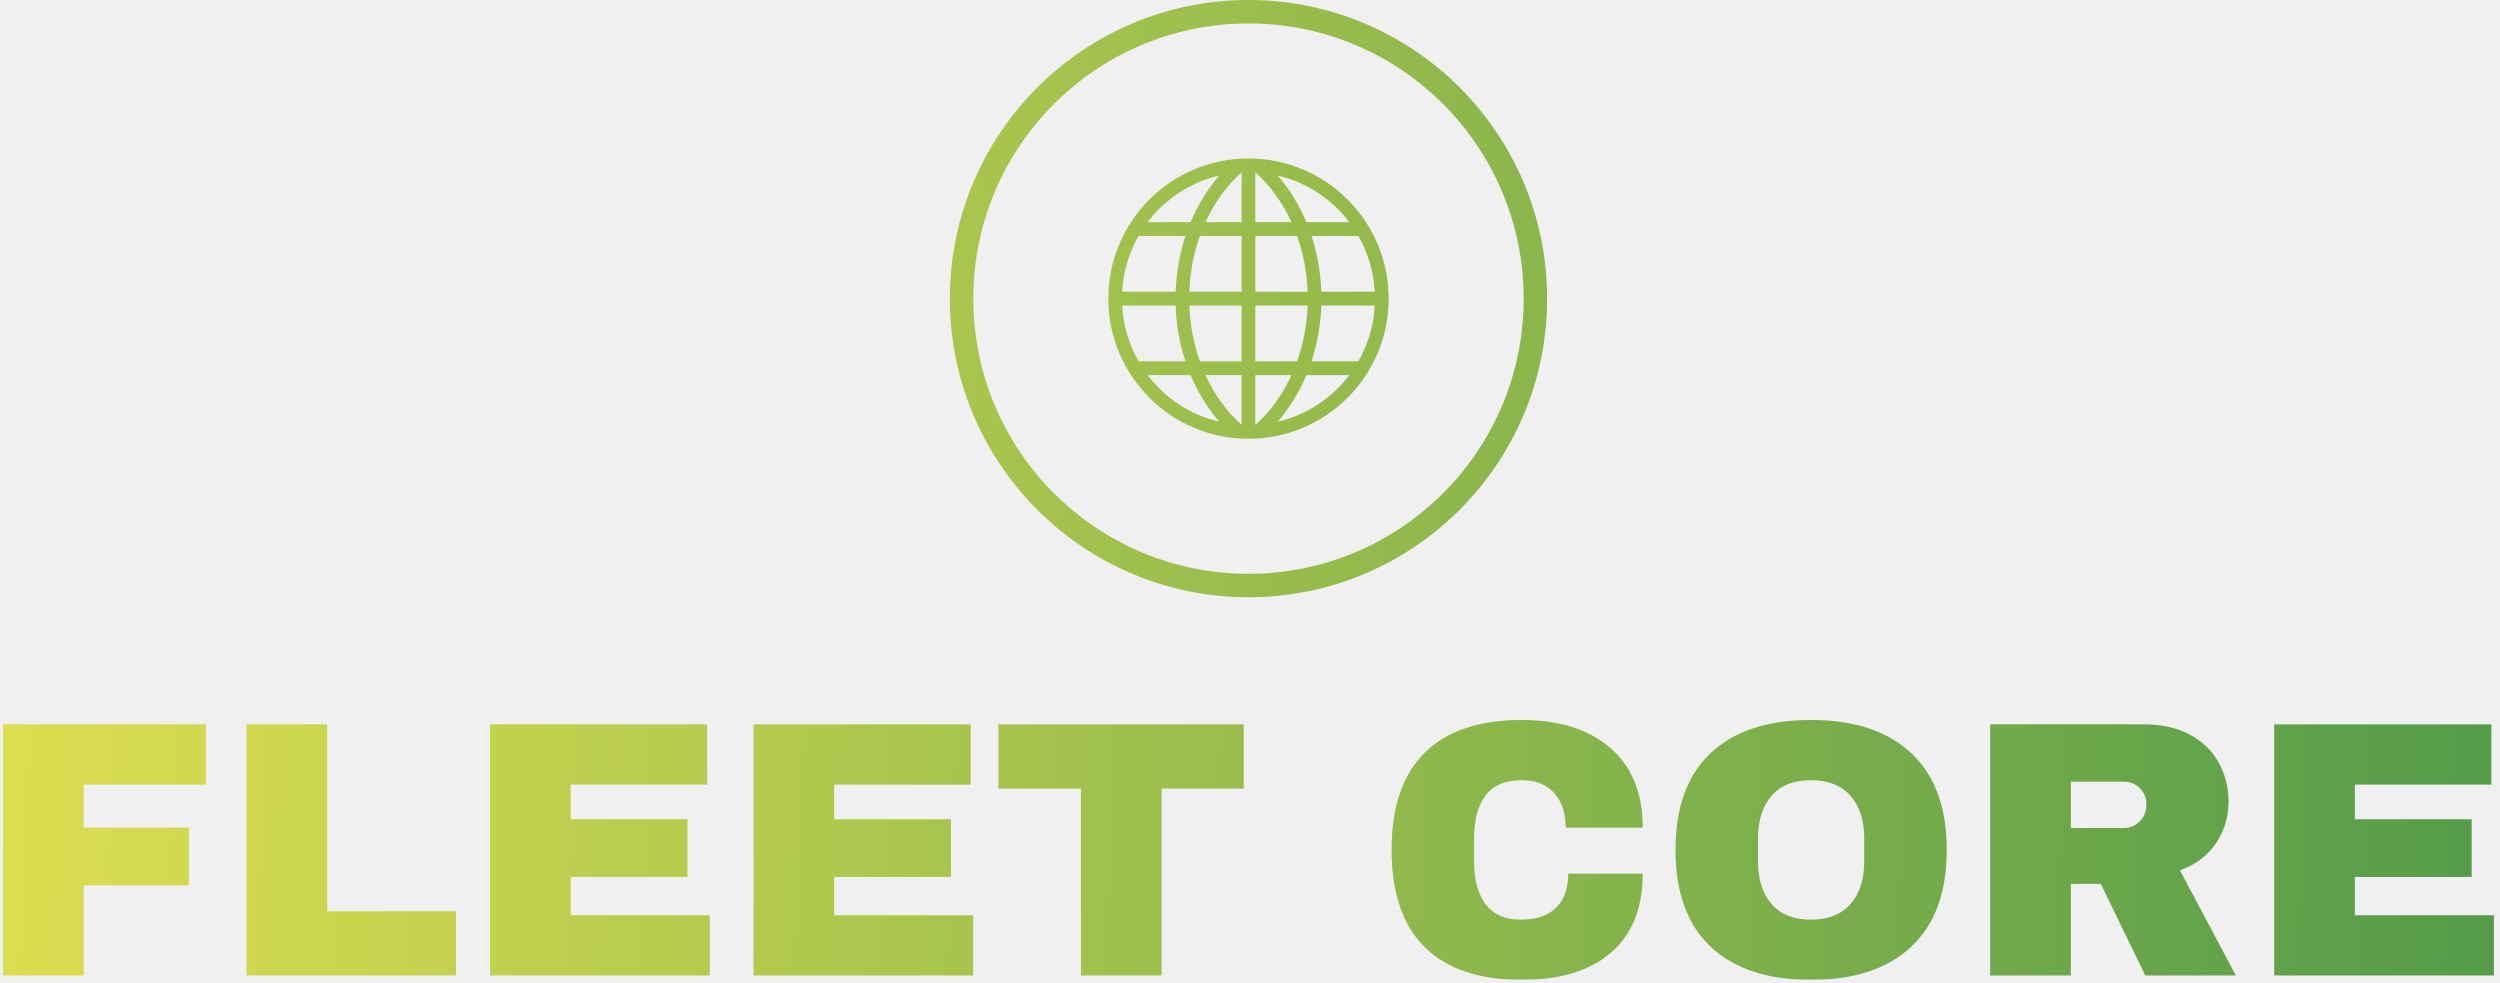
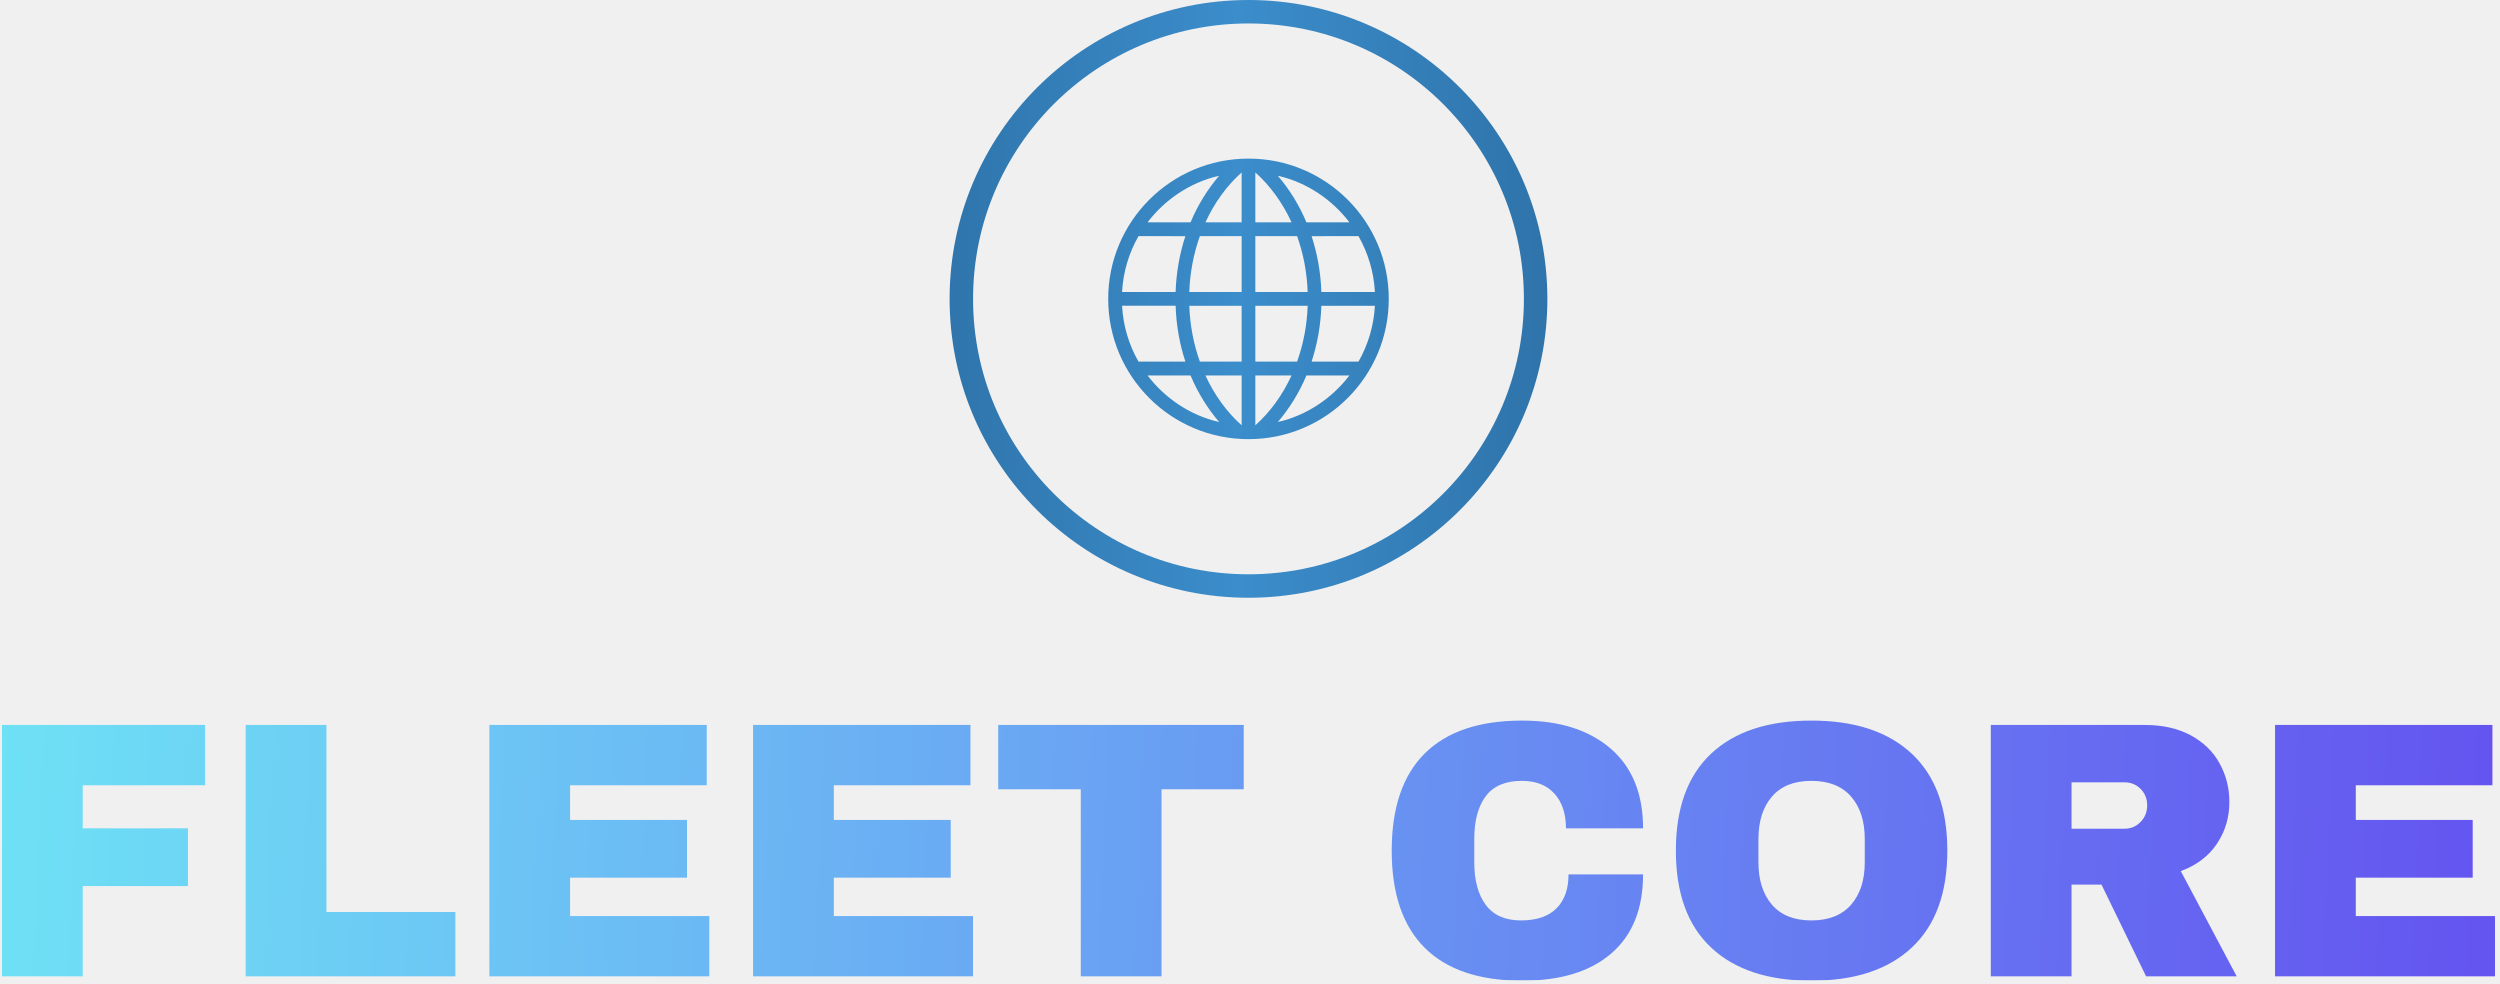
- <svg xmlns="http://www.w3.org/2000/svg" version="1.1" width="1000" height="393" viewBox="0 0 1000 393">
-   <g transform="matrix(1,0,0,1,-0.6060606,-0.5251056)">
-     <svg viewBox="0 0 396 156" data-background-color="#ffffff" preserveAspectRatio="xMidYMid meet" height="393" width="1000">
+ <svg xmlns="http://www.w3.org/2000/svg" version="1.1" width="1500" height="590" viewBox="0 0 1500 590">
+   <g transform="matrix(1,0,0,1,-0.9090909,-0.7883264)">
+     <svg viewBox="0 0 396 156" data-background-color="#ffffff" preserveAspectRatio="xMidYMid meet" height="590" width="1500">
      <g id="tight-bounds" transform="matrix(1,0,0,1,0.24,0.2084389)">
        <svg viewBox="0 0 395.52 155.583" height="155.583" width="395.52">
          <g>
            <svg viewBox="0 0 395.52 155.583" height="155.583" width="395.52">
              <g transform="matrix(1,0,0,1,0,114.3155)">
                <svg viewBox="0 0 395.52 41.268" height="41.268" width="395.52">
                  <g id="textblocktransform">
                    <svg viewBox="0 0 395.52 41.268" height="41.268" width="395.52" id="textblock">
                      <g>
                        <svg viewBox="0 0 395.52 41.268" height="41.268" width="395.52">
                          <g transform="matrix(1,0,0,1,0,0)">
-                             <svg width="395.52" viewBox="3.7 -35 341.18 35.6" height="41.268" data-palette-color="url(#f8b39cdd-2f20-436b-ac47-74ed3c0d9e40)" />
+                             <svg width="395.52" viewBox="3.7 -35 341.18 35.6" height="41.268" data-palette-color="url(#1f3ee67a-f041-4466-b48a-3443db41f91d)" />
                          </g>
                        </svg>
                      </g>
                    </svg>
                  </g>
                </svg>
              </g>
              <g transform="matrix(1,0,0,1,150.3445,0)">
                <svg viewBox="0 0 94.831 94.831" height="94.831" width="94.831">
                  <g>
                    <svg />
                  </g>
                  <g id="icon-0">
                    <svg viewBox="0 0 94.831 94.831" height="94.831" width="94.831">
                      <g />
                      <g transform="matrix(1,0,0,1,25.16116,25.16116)">
                        <svg viewBox="0 0 44.509 44.509" height="44.509" width="44.509">
                          <g>
-                             <svg version="1.0" x="0" y="0" viewBox="0 0 100 100" enable-background="new 0 0 100 100" xml:space="preserve" height="44.509" width="44.509" class="icon-z$-0" data-fill-palette-color="accent" id="z$-0" />
+                             <svg version="1.0" x="0" y="0" viewBox="0 0 100 100" enable-background="new 0 0 100 100" xml:space="preserve" height="44.509" width="44.509" class="icon-cg-0" data-fill-palette-color="accent" id="cg-0" />
                          </g>
                        </svg>
                      </g>
                    </svg>
                  </g>
                </svg>
              </g>
              <g />
            </svg>
          </g>
          <defs />
-           <mask id="17b7ddb7-6094-46f4-8a65-d50814e60ddb">
-             <g id="SvgjsG1011">
+           <mask id="ba7bfa64-97b4-4984-8d3c-eaba1b17f260">
+             <g id="SvgjsG6985">
              <svg viewBox="0 0 395.52 155.583" height="155.583" width="395.52">
                <g>
                  <svg viewBox="0 0 395.52 155.583" height="155.583" width="395.52">
                    <g transform="matrix(1,0,0,1,0,114.3155)">
                      <svg viewBox="0 0 395.52 41.268" height="41.268" width="395.52">
-                         <g id="SvgjsG1010">
-                           <svg viewBox="0 0 395.52 41.268" height="41.268" width="395.52" id="SvgjsSvg1009">
+                         <g id="SvgjsG6984">
+                           <svg viewBox="0 0 395.52 41.268" height="41.268" width="395.52" id="SvgjsSvg6983">
                            <g>
                              <svg viewBox="0 0 395.52 41.268" height="41.268" width="395.52">
                                <g transform="matrix(1,0,0,1,0,0)">
-                                   <svg width="395.52" viewBox="3.7 -35 341.18 35.6" height="41.268" data-palette-color="url(#f8b39cdd-2f20-436b-ac47-74ed3c0d9e40)">
-                                     <path d="M3.7 0L3.7-34.4 31.5-34.4 31.5-26.15 14.75-26.15 14.75-20.25 29.15-20.25 29.15-12.35 14.75-12.35 14.75 0 3.7 0ZM37.05 0L37.05-34.4 48.1-34.4 48.1-8.8 65.75-8.8 65.75 0 37.05 0ZM70.4 0L70.4-34.4 100.15-34.4 100.15-26.15 81.45-26.15 81.45-21.4 97.45-21.4 97.45-13.5 81.45-13.5 81.45-8.25 100.5-8.25 100.5 0 70.4 0ZM106.49 0L106.49-34.4 136.24-34.4 136.24-26.15 117.54-26.15 117.54-21.4 133.54-21.4 133.54-13.5 117.54-13.5 117.54-8.25 136.59-8.25 136.59 0 106.49 0ZM173.64-25.6L162.39-25.6 162.39 0 151.34 0 151.34-25.6 140.04-25.6 140.04-34.4 173.64-34.4 173.64-25.6ZM211.74-35Q219.39-35 223.84-31.18 228.29-27.35 228.29-20.25L228.29-20.25 217.74-20.25Q217.74-23.25 216.16-25 214.59-26.75 211.69-26.75L211.69-26.75Q208.34-26.75 206.76-24.65 205.19-22.55 205.19-18.8L205.19-18.8 205.19-15.6Q205.19-11.9 206.76-9.78 208.34-7.65 211.59-7.65L211.59-7.65Q214.79-7.65 216.44-9.3 218.09-10.95 218.09-13.95L218.09-13.95 228.29-13.95Q228.29-6.9 223.96-3.15 219.64 0.6 211.74 0.6L211.74 0.6Q202.94 0.6 198.41-3.9 193.89-8.4 193.89-17.2L193.89-17.2Q193.89-26 198.41-30.5 202.94-35 211.74-35L211.74-35ZM251.33-35Q260.23-35 265.08-30.45 269.93-25.9 269.93-17.2L269.93-17.2Q269.93-8.5 265.08-3.95 260.23 0.6 251.33 0.6L251.33 0.6Q242.43 0.6 237.61-3.93 232.78-8.45 232.78-17.2L232.78-17.2Q232.78-25.95 237.61-30.48 242.43-35 251.33-35L251.33-35ZM251.33-26.75Q247.78-26.75 245.93-24.6 244.08-22.45 244.08-18.8L244.08-18.8 244.08-15.6Q244.08-11.95 245.93-9.8 247.78-7.65 251.33-7.65L251.33-7.65Q254.88-7.65 256.76-9.8 258.63-11.95 258.63-15.6L258.63-15.6 258.63-18.8Q258.63-22.45 256.76-24.6 254.88-26.75 251.33-26.75L251.33-26.75ZM308.53-23.85Q308.53-20.7 306.83-18.15 305.13-15.6 301.88-14.4L301.88-14.4 309.53 0 297.13 0 291.03-12.55 286.93-12.55 286.93 0 275.88 0 275.88-34.4 296.93-34.4Q300.63-34.4 303.25-32.98 305.88-31.55 307.2-29.13 308.53-26.7 308.53-23.85L308.53-23.85ZM297.28-23.4Q297.28-24.75 296.38-25.65 295.48-26.55 294.18-26.55L294.18-26.55 286.93-26.55 286.93-20.2 294.18-20.2Q295.48-20.2 296.38-21.13 297.28-22.05 297.28-23.4L297.28-23.4ZM314.78 0L314.78-34.4 344.53-34.4 344.53-26.15 325.83-26.15 325.83-21.4 341.83-21.4 341.83-13.5 325.83-13.5 325.83-8.25 344.88-8.25 344.88 0 314.78 0Z" opacity="1" transform="matrix(1,0,0,1,0,0)" fill="white" class="wordmark-text-0" id="SvgjsPath1008" />
+                                   <svg width="395.52" viewBox="3.7 -35 341.18 35.6" height="41.268" data-palette-color="url(#1f3ee67a-f041-4466-b48a-3443db41f91d)">
+                                     <path d="M3.7 0L3.7-34.4 31.5-34.4 31.5-26.15 14.75-26.15 14.75-20.25 29.15-20.25 29.15-12.35 14.75-12.35 14.75 0 3.7 0ZM37.05 0L37.05-34.4 48.1-34.4 48.1-8.8 65.75-8.8 65.75 0 37.05 0ZM70.4 0L70.4-34.4 100.15-34.4 100.15-26.15 81.45-26.15 81.45-21.4 97.45-21.4 97.45-13.5 81.45-13.5 81.45-8.25 100.5-8.25 100.5 0 70.4 0ZM106.49 0L106.49-34.4 136.24-34.4 136.24-26.15 117.54-26.15 117.54-21.4 133.54-21.4 133.54-13.5 117.54-13.5 117.54-8.25 136.59-8.25 136.59 0 106.49 0ZM173.64-25.6L162.39-25.6 162.39 0 151.34 0 151.34-25.6 140.04-25.6 140.04-34.4 173.64-34.4 173.64-25.6ZM211.74-35Q219.39-35 223.84-31.18 228.29-27.35 228.29-20.25L228.29-20.25 217.74-20.25Q217.74-23.25 216.16-25 214.59-26.75 211.69-26.75L211.69-26.75Q208.34-26.75 206.76-24.65 205.19-22.55 205.19-18.8L205.19-18.8 205.19-15.6Q205.19-11.9 206.76-9.78 208.34-7.65 211.59-7.65L211.59-7.65Q214.79-7.65 216.44-9.3 218.09-10.95 218.09-13.95L218.09-13.95 228.29-13.95Q228.29-6.9 223.96-3.15 219.64 0.6 211.74 0.6L211.74 0.6Q202.94 0.6 198.41-3.9 193.89-8.4 193.89-17.2L193.89-17.2Q193.89-26 198.41-30.5 202.94-35 211.74-35L211.74-35ZM251.33-35Q260.23-35 265.08-30.45 269.93-25.9 269.93-17.2L269.93-17.2Q269.93-8.5 265.08-3.95 260.23 0.6 251.33 0.6L251.33 0.6Q242.43 0.6 237.61-3.93 232.78-8.45 232.78-17.2L232.78-17.2Q232.78-25.95 237.61-30.48 242.43-35 251.33-35L251.33-35ZM251.33-26.75Q247.78-26.75 245.93-24.6 244.08-22.45 244.08-18.8L244.08-18.8 244.08-15.6Q244.08-11.95 245.93-9.8 247.78-7.65 251.33-7.65L251.33-7.65Q254.88-7.65 256.76-9.8 258.63-11.95 258.63-15.6L258.63-15.6 258.63-18.8Q258.63-22.45 256.76-24.6 254.88-26.75 251.33-26.75L251.33-26.75ZM308.53-23.85Q308.53-20.7 306.83-18.15 305.13-15.6 301.88-14.4L301.88-14.4 309.53 0 297.13 0 291.03-12.55 286.93-12.55 286.93 0 275.88 0 275.88-34.4 296.93-34.4Q300.63-34.4 303.25-32.98 305.88-31.55 307.2-29.13 308.53-26.7 308.53-23.85L308.53-23.85ZM297.28-23.4Q297.28-24.75 296.38-25.65 295.48-26.55 294.18-26.55L294.18-26.55 286.93-26.55 286.93-20.2 294.18-20.2Q295.48-20.2 296.38-21.13 297.28-22.05 297.28-23.4L297.28-23.4ZM314.78 0L314.78-34.4 344.53-34.4 344.53-26.15 325.83-26.15 325.83-21.4 341.83-21.4 341.83-13.5 325.83-13.5 325.83-8.25 344.88-8.25 344.88 0 314.78 0Z" opacity="1" transform="matrix(1,0,0,1,0,0)" fill="white" class="wordmark-text-0" id="SvgjsPath6982" />
                                  </svg>
                                </g>
                              </svg>
                            </g>
                          </svg>
                        </g>
                      </svg>
                    </g>
                    <g transform="matrix(1,0,0,1,150.3445,0)">
                      <svg viewBox="0 0 94.831 94.831" height="94.831" width="94.831">
                        <g>
                          <svg />
                        </g>
-                         <g id="SvgjsG1007">
+                         <g id="SvgjsG6981">
                          <svg viewBox="0 0 94.831 94.831" height="94.831" width="94.831">
-                             <g />
+                             <g>
+                               <path d="M0 47.415c0-26.187 21.229-47.415 47.415-47.415 26.187 0 47.415 21.229 47.416 47.415 0 26.187-21.229 47.415-47.416 47.416-26.187 0-47.415-21.229-47.415-47.416zM47.415 91.109c24.131 0 43.694-19.562 43.694-43.694 0-24.131-19.562-43.694-43.694-43.693-24.131 0-43.694 19.562-43.693 43.693 0 24.131 19.562 43.694 43.693 43.694z" fill="black" stroke="transparent" />
+                             </g>
                            <g transform="matrix(1,0,0,1,25.16116,25.16116)">
                              <svg viewBox="0 0 44.509 44.509" height="44.509" width="44.509">
                                <g>
-                                   <svg version="1.0" x="0" y="0" viewBox="0 0 100 100" enable-background="new 0 0 100 100" xml:space="preserve" height="44.509" width="44.509" class="icon-z$-0" data-fill-palette-color="accent" id="SvgjsSvg1006" />
+                                   <svg version="1.0" x="0" y="0" viewBox="0 0 100 100" enable-background="new 0 0 100 100" xml:space="preserve" height="44.509" width="44.509" class="icon-cg-0" data-fill-palette-color="accent" id="SvgjsSvg6980">
+                                     <path d="M100 50C100 77.614 77.614 100 50 100 22.386 100 0 77.614 0 50 0 22.386 22.386 0 50 0 77.614 0 100 22.386 100 50zM24.024 47.545c0.231-7.002 1.444-13.7 3.478-19.893l-16.703-0.019C7.412 33.56 5.328 40.327 4.941 47.545H24.024zM47.559 27.635H32.673c-2.218 6.213-3.523 12.898-3.77 19.91h18.655V27.635zM47.559 4.937c-5.256 4.698-9.693 10.769-12.899 17.772h12.899V4.937zM14.032 22.708H29.35c2.577-6.159 6.12-11.869 10.201-16.596C29.015 8.488 20.001 14.842 14.032 22.708zM95.059 47.545c-0.387-7.219-2.472-13.985-5.858-19.912l-16.705 0.019c2.035 6.193 3.248 12.891 3.479 19.893H95.059zM52.441 47.545h18.656c-0.247-7.012-1.553-13.697-3.771-19.91H52.441V47.545zM52.441 22.708h12.9c-3.207-7.003-7.644-13.074-12.9-17.772V22.708zM60.448 6.113C64.53 10.84 68.074 16.55 70.65 22.708h15.318C80 14.842 70.987 8.488 60.448 6.113zM4.941 52.455c0.387 7.217 2.471 13.985 5.858 19.91l16.703-0.018c-2.034-6.192-3.247-12.891-3.478-19.893H4.941zM47.559 52.455H28.903c0.247 7.013 1.552 13.697 3.77 19.91h14.886V52.455zM47.559 77.292H34.659c3.207 7.004 7.643 13.074 12.899 17.771V77.292zM39.551 93.887c-4.081-4.729-7.625-10.437-10.201-16.596H14.032C20.001 85.157 29.015 91.511 39.551 93.887zM75.974 52.455c-0.23 7.002-1.443 13.7-3.479 19.893l16.705 0.018c3.387-5.925 5.472-12.693 5.858-19.91H75.974zM52.441 72.365h14.886c2.218-6.213 3.523-12.897 3.771-19.91H52.441V72.365zM52.441 95.063c5.257-4.697 9.693-10.768 12.9-17.771h-12.9V95.063zM85.968 77.292H70.65c-2.576 6.159-6.12 11.867-10.202 16.596C70.987 91.511 80 85.157 85.968 77.292z" fill="black" />
+                                   </svg>
                                </g>
                              </svg>
                            </g>
                          </svg>
                        </g>
                      </svg>
                    </g>
                    <g />
                  </svg>
                </g>
                <defs>
                  <mask />
                </defs>
              </svg>
+               <rect width="395.52" height="155.583" fill="black" stroke="none" visibility="hidden" />
            </g>
          </mask>
-           <linearGradient x1="0" x2="1" y1="0.578" y2="0.595" id="f8b39cdd-2f20-436b-ac47-74ed3c0d9e40">
-             <stop stop-color="#dede50" offset="0" />
-             <stop stop-color="#559c49" offset="1" />
+           <linearGradient x1="0" x2="1" y1="0.578" y2="0.595" id="1f3ee67a-f041-4466-b48a-3443db41f91d">
+             <stop stop-color="#6ee2f5" offset="0" />
+             <stop stop-color="#6454f0" offset="1" />
          </linearGradient>
-           <rect width="395.52" height="155.583" fill="url(#f8b39cdd-2f20-436b-ac47-74ed3c0d9e40)" mask="url(#17b7ddb7-6094-46f4-8a65-d50814e60ddb)" data-fill-palette-color="primary" />
-           <mask id="ace76ccb-c250-47e9-ae4b-882dcd33d27a">
-             <g id="SvgjsG1022">
+           <rect width="395.52" height="155.583" fill="url(#1f3ee67a-f041-4466-b48a-3443db41f91d)" mask="url(#ba7bfa64-97b4-4984-8d3c-eaba1b17f260)" data-fill-palette-color="primary" />
+           <mask id="08b09dad-90e0-4ab3-935d-e772d295552f">
+             <g id="SvgjsG6996">
              <svg viewBox="0 0 395.52 155.583" height="155.583" width="395.52">
                <g>
                  <svg viewBox="0 0 395.52 155.583" height="155.583" width="395.52">
                    <g transform="matrix(1,0,0,1,0,114.3155)">
                      <svg viewBox="0 0 395.52 41.268" height="41.268" width="395.52">
-                         <g id="SvgjsG1021">
-                           <svg viewBox="0 0 395.52 41.268" height="41.268" width="395.52" id="SvgjsSvg1020">
+                         <g id="SvgjsG6995">
+                           <svg viewBox="0 0 395.52 41.268" height="41.268" width="395.52" id="SvgjsSvg6994">
                            <g>
                              <svg viewBox="0 0 395.52 41.268" height="41.268" width="395.52">
                                <g transform="matrix(1,0,0,1,0,0)">
-                                   <svg width="395.52" viewBox="3.7 -35 341.18 35.6" height="41.268" data-palette-color="url(#f8b39cdd-2f20-436b-ac47-74ed3c0d9e40)" />
+                                   <svg width="395.52" viewBox="3.7 -35 341.18 35.6" height="41.268" data-palette-color="url(#1f3ee67a-f041-4466-b48a-3443db41f91d)" />
                                </g>
                              </svg>
                            </g>
                          </svg>
                        </g>
                      </svg>
                    </g>
                    <g transform="matrix(1,0,0,1,150.3445,0)">
                      <svg viewBox="0 0 94.831 94.831" height="94.831" width="94.831">
                        <g>
                          <svg />
                        </g>
-                         <g id="SvgjsG1019">
+                         <g id="SvgjsG6993">
                          <svg viewBox="0 0 94.831 94.831" height="94.831" width="94.831">
                            <g>
                              <path d="M0 47.415c0-26.187 21.229-47.415 47.415-47.415 26.187 0 47.415 21.229 47.416 47.415 0 26.187-21.229 47.415-47.416 47.416-26.187 0-47.415-21.229-47.415-47.416zM47.415 91.109c24.131 0 43.694-19.562 43.694-43.694 0-24.131-19.562-43.694-43.694-43.693-24.131 0-43.694 19.562-43.693 43.693 0 24.131 19.562 43.694 43.693 43.694z" fill="white" stroke="transparent" />
                            </g>
                            <g transform="matrix(1,0,0,1,25.16116,25.16116)">
                              <svg viewBox="0 0 44.509 44.509" height="44.509" width="44.509">
                                <g>
-                                   <svg version="1.0" x="0" y="0" viewBox="0 0 100 100" enable-background="new 0 0 100 100" xml:space="preserve" height="44.509" width="44.509" class="icon-z$-0" data-fill-palette-color="accent" id="SvgjsSvg1018">
+                                   <svg version="1.0" x="0" y="0" viewBox="0 0 100 100" enable-background="new 0 0 100 100" xml:space="preserve" height="44.509" width="44.509" class="icon-cg-0" data-fill-palette-color="accent" id="SvgjsSvg6992">
                                    <path d="M100 50C100 77.614 77.614 100 50 100 22.386 100 0 77.614 0 50 0 22.386 22.386 0 50 0 77.614 0 100 22.386 100 50zM24.024 47.545c0.231-7.002 1.444-13.7 3.478-19.893l-16.703-0.019C7.412 33.56 5.328 40.327 4.941 47.545H24.024zM47.559 27.635H32.673c-2.218 6.213-3.523 12.898-3.77 19.91h18.655V27.635zM47.559 4.937c-5.256 4.698-9.693 10.769-12.899 17.772h12.899V4.937zM14.032 22.708H29.35c2.577-6.159 6.12-11.869 10.201-16.596C29.015 8.488 20.001 14.842 14.032 22.708zM95.059 47.545c-0.387-7.219-2.472-13.985-5.858-19.912l-16.705 0.019c2.035 6.193 3.248 12.891 3.479 19.893H95.059zM52.441 47.545h18.656c-0.247-7.012-1.553-13.697-3.771-19.91H52.441V47.545zM52.441 22.708h12.9c-3.207-7.003-7.644-13.074-12.9-17.772V22.708zM60.448 6.113C64.53 10.84 68.074 16.55 70.65 22.708h15.318C80 14.842 70.987 8.488 60.448 6.113zM4.941 52.455c0.387 7.217 2.471 13.985 5.858 19.91l16.703-0.018c-2.034-6.192-3.247-12.891-3.478-19.893H4.941zM47.559 52.455H28.903c0.247 7.013 1.552 13.697 3.77 19.91h14.886V52.455zM47.559 77.292H34.659c3.207 7.004 7.643 13.074 12.899 17.771V77.292zM39.551 93.887c-4.081-4.729-7.625-10.437-10.201-16.596H14.032C20.001 85.157 29.015 91.511 39.551 93.887zM75.974 52.455c-0.23 7.002-1.443 13.7-3.479 19.893l16.705 0.018c3.387-5.925 5.472-12.693 5.858-19.91H75.974zM52.441 72.365h14.886c2.218-6.213 3.523-12.897 3.771-19.91H52.441V72.365zM52.441 95.063c5.257-4.697 9.693-10.768 12.9-17.771h-12.9V95.063zM85.968 77.292H70.65c-2.576 6.159-6.12 11.867-10.202 16.596C70.987 91.511 80 85.157 85.968 77.292z" fill="white" />
                                  </svg>
                                </g>
                              </svg>
                            </g>
                          </svg>
                        </g>
                      </svg>
                    </g>
                    <g />
                  </svg>
                </g>
                <defs>
                  <mask />
                </defs>
                <mask>
-                   <g id="SvgjsG1017">
+                   <g id="SvgjsG6991">
                    <svg viewBox="0 0 395.52 155.583" height="155.583" width="395.52">
                      <g>
                        <svg viewBox="0 0 395.52 155.583" height="155.583" width="395.52">
                          <g transform="matrix(1,0,0,1,0,114.3155)">
                            <svg viewBox="0 0 395.52 41.268" height="41.268" width="395.52">
-                               <g id="SvgjsG1016">
-                                 <svg viewBox="0 0 395.52 41.268" height="41.268" width="395.52" id="SvgjsSvg1015">
+                               <g id="SvgjsG6990">
+                                 <svg viewBox="0 0 395.52 41.268" height="41.268" width="395.52" id="SvgjsSvg6989">
                                  <g>
                                    <svg viewBox="0 0 395.52 41.268" height="41.268" width="395.52">
                                      <g transform="matrix(1,0,0,1,0,0)">
-                                         <svg width="395.52" viewBox="3.7 -35 341.18 35.6" height="41.268" data-palette-color="url(#f8b39cdd-2f20-436b-ac47-74ed3c0d9e40)" />
+                                         <svg width="395.52" viewBox="3.7 -35 341.18 35.6" height="41.268" data-palette-color="url(#1f3ee67a-f041-4466-b48a-3443db41f91d)">
+                                           <path d="M3.7 0L3.7-34.4 31.5-34.4 31.5-26.15 14.75-26.15 14.75-20.25 29.15-20.25 29.15-12.35 14.75-12.35 14.75 0 3.7 0ZM37.05 0L37.05-34.4 48.1-34.4 48.1-8.8 65.75-8.8 65.75 0 37.05 0ZM70.4 0L70.4-34.4 100.15-34.4 100.15-26.15 81.45-26.15 81.45-21.4 97.45-21.4 97.45-13.5 81.45-13.5 81.45-8.25 100.5-8.25 100.5 0 70.4 0ZM106.49 0L106.49-34.4 136.24-34.4 136.24-26.15 117.54-26.15 117.54-21.4 133.54-21.4 133.54-13.5 117.54-13.5 117.54-8.25 136.59-8.25 136.59 0 106.49 0ZM173.64-25.6L162.39-25.6 162.39 0 151.34 0 151.34-25.6 140.04-25.6 140.04-34.4 173.64-34.4 173.64-25.6ZM211.74-35Q219.39-35 223.84-31.18 228.29-27.35 228.29-20.25L228.29-20.25 217.74-20.25Q217.74-23.25 216.16-25 214.59-26.75 211.69-26.75L211.69-26.75Q208.34-26.75 206.76-24.65 205.19-22.55 205.19-18.8L205.19-18.8 205.19-15.6Q205.19-11.9 206.76-9.78 208.34-7.65 211.59-7.65L211.59-7.65Q214.79-7.65 216.44-9.3 218.09-10.95 218.09-13.95L218.09-13.95 228.29-13.95Q228.29-6.9 223.96-3.15 219.64 0.6 211.74 0.6L211.74 0.6Q202.94 0.6 198.41-3.9 193.89-8.4 193.89-17.2L193.89-17.2Q193.89-26 198.41-30.5 202.94-35 211.74-35L211.74-35ZM251.33-35Q260.23-35 265.08-30.45 269.93-25.9 269.93-17.2L269.93-17.2Q269.93-8.5 265.08-3.95 260.23 0.6 251.33 0.6L251.33 0.6Q242.43 0.6 237.61-3.93 232.78-8.45 232.78-17.2L232.78-17.2Q232.78-25.95 237.61-30.48 242.43-35 251.33-35L251.33-35ZM251.33-26.75Q247.78-26.75 245.93-24.6 244.08-22.45 244.08-18.8L244.08-18.8 244.08-15.6Q244.08-11.95 245.93-9.8 247.78-7.65 251.33-7.65L251.33-7.65Q254.88-7.65 256.76-9.8 258.63-11.95 258.63-15.6L258.63-15.6 258.63-18.8Q258.63-22.45 256.76-24.6 254.88-26.75 251.33-26.75L251.33-26.75ZM308.53-23.85Q308.53-20.7 306.83-18.15 305.13-15.6 301.88-14.4L301.88-14.4 309.53 0 297.13 0 291.03-12.55 286.93-12.55 286.93 0 275.88 0 275.88-34.4 296.93-34.4Q300.63-34.4 303.25-32.98 305.88-31.55 307.2-29.13 308.53-26.7 308.53-23.85L308.53-23.85ZM297.28-23.4Q297.28-24.75 296.38-25.65 295.48-26.55 294.18-26.55L294.18-26.55 286.93-26.55 286.93-20.2 294.18-20.2Q295.48-20.2 296.38-21.13 297.28-22.05 297.28-23.4L297.28-23.4ZM314.78 0L314.78-34.4 344.53-34.4 344.53-26.15 325.83-26.15 325.83-21.4 341.83-21.4 341.83-13.5 325.83-13.5 325.83-8.25 344.88-8.25 344.88 0 314.78 0Z" opacity="1" transform="matrix(1,0,0,1,0,0)" fill="black" class="wordmark-text-0" id="SvgjsPath6988" />
+                                         </svg>
                                      </g>
                                    </svg>
                                  </g>
                                </svg>
                              </g>
                            </svg>
                          </g>
                          <g transform="matrix(1,0,0,1,150.3445,0)">
                            <svg viewBox="0 0 94.831 94.831" height="94.831" width="94.831">
                              <g>
                                <svg />
                              </g>
-                               <g id="SvgjsG1013">
+                               <g id="SvgjsG6987">
                                <svg viewBox="0 0 94.831 94.831" height="94.831" width="94.831">
-                                   <g />
+                                   <g>
+                                     <path d="M0 47.415c0-26.187 21.229-47.415 47.415-47.415 26.187 0 47.415 21.229 47.416 47.415 0 26.187-21.229 47.415-47.416 47.416-26.187 0-47.415-21.229-47.415-47.416zM47.415 91.109c24.131 0 43.694-19.562 43.694-43.694 0-24.131-19.562-43.694-43.694-43.693-24.131 0-43.694 19.562-43.693 43.693 0 24.131 19.562 43.694 43.693 43.694z" fill="black" stroke="transparent" />
+                                   </g>
                                  <g transform="matrix(1,0,0,1,25.16116,25.16116)">
                                    <svg viewBox="0 0 44.509 44.509" height="44.509" width="44.509">
                                      <g>
-                                         <svg version="1.0" x="0" y="0" viewBox="0 0 100 100" enable-background="new 0 0 100 100" xml:space="preserve" height="44.509" width="44.509" class="icon-z$-0" data-fill-palette-color="accent" id="SvgjsSvg1012" />
+                                         <svg version="1.0" x="0" y="0" viewBox="0 0 100 100" enable-background="new 0 0 100 100" xml:space="preserve" height="44.509" width="44.509" class="icon-cg-0" data-fill-palette-color="accent" id="SvgjsSvg6986">
+                                           <path d="M100 50C100 77.614 77.614 100 50 100 22.386 100 0 77.614 0 50 0 22.386 22.386 0 50 0 77.614 0 100 22.386 100 50zM24.024 47.545c0.231-7.002 1.444-13.7 3.478-19.893l-16.703-0.019C7.412 33.56 5.328 40.327 4.941 47.545H24.024zM47.559 27.635H32.673c-2.218 6.213-3.523 12.898-3.77 19.91h18.655V27.635zM47.559 4.937c-5.256 4.698-9.693 10.769-12.899 17.772h12.899V4.937zM14.032 22.708H29.35c2.577-6.159 6.12-11.869 10.201-16.596C29.015 8.488 20.001 14.842 14.032 22.708zM95.059 47.545c-0.387-7.219-2.472-13.985-5.858-19.912l-16.705 0.019c2.035 6.193 3.248 12.891 3.479 19.893H95.059zM52.441 47.545h18.656c-0.247-7.012-1.553-13.697-3.771-19.91H52.441V47.545zM52.441 22.708h12.9c-3.207-7.003-7.644-13.074-12.9-17.772V22.708zM60.448 6.113C64.53 10.84 68.074 16.55 70.65 22.708h15.318C80 14.842 70.987 8.488 60.448 6.113zM4.941 52.455c0.387 7.217 2.471 13.985 5.858 19.91l16.703-0.018c-2.034-6.192-3.247-12.891-3.478-19.893H4.941zM47.559 52.455H28.903c0.247 7.013 1.552 13.697 3.77 19.91h14.886V52.455zM47.559 77.292H34.659c3.207 7.004 7.643 13.074 12.899 17.771V77.292zM39.551 93.887c-4.081-4.729-7.625-10.437-10.201-16.596H14.032C20.001 85.157 29.015 91.511 39.551 93.887zM75.974 52.455c-0.23 7.002-1.443 13.7-3.479 19.893l16.705 0.018c3.387-5.925 5.472-12.693 5.858-19.91H75.974zM52.441 72.365h14.886c2.218-6.213 3.523-12.897 3.771-19.91H52.441V72.365zM52.441 95.063c5.257-4.697 9.693-10.768 12.9-17.771h-12.9V95.063zM85.968 77.292H70.65c-2.576 6.159-6.12 11.867-10.202 16.596C70.987 91.511 80 85.157 85.968 77.292z" fill="black" />
+                                         </svg>
                                      </g>
                                    </svg>
                                  </g>
                                </svg>
                              </g>
                            </svg>
                          </g>
                          <g />
                        </svg>
                      </g>
                      <defs>
                        <mask />
                      </defs>
                    </svg>
+                     <rect width="395.52" height="155.583" fill="black" stroke="none" visibility="hidden" />
                  </g>
                </mask>
              </svg>
+               <rect width="395.52" height="155.583" fill="black" stroke="none" visibility="hidden" />
            </g>
          </mask>
-           <linearGradient x1="0" x2="1" y1="0.578" y2="0.595" id="a0b3a467-3667-44a8-ab48-9e4dca05b18f">
-             <stop stop-color="#dede50" offset="0" />
-             <stop stop-color="#559c49" offset="1" />
+           <linearGradient x1="0.054" x2="0.941" y1="0.5" y2="0.5" id="d0632303-d06c-4fb7-827f-7bc110340068">
+             <stop stop-color="#0f3054" offset="0" />
+             <stop stop-color="#3b8dcb" offset="0.498" />
+             <stop stop-color="#0f3054" offset="1" />
          </linearGradient>
-           <rect width="395.52" height="155.583" fill="url(#a0b3a467-3667-44a8-ab48-9e4dca05b18f)" mask="url(#ace76ccb-c250-47e9-ae4b-882dcd33d27a)" data-fill-palette-color="accent" />
+           <rect width="395.52" height="155.583" fill="url(#d0632303-d06c-4fb7-827f-7bc110340068)" mask="url(#08b09dad-90e0-4ab3-935d-e772d295552f)" data-fill-palette-color="accent" />
        </svg>
        <rect width="395.52" height="155.583" fill="none" stroke="none" visibility="hidden" />
      </g>
    </svg>
  </g>
</svg>
